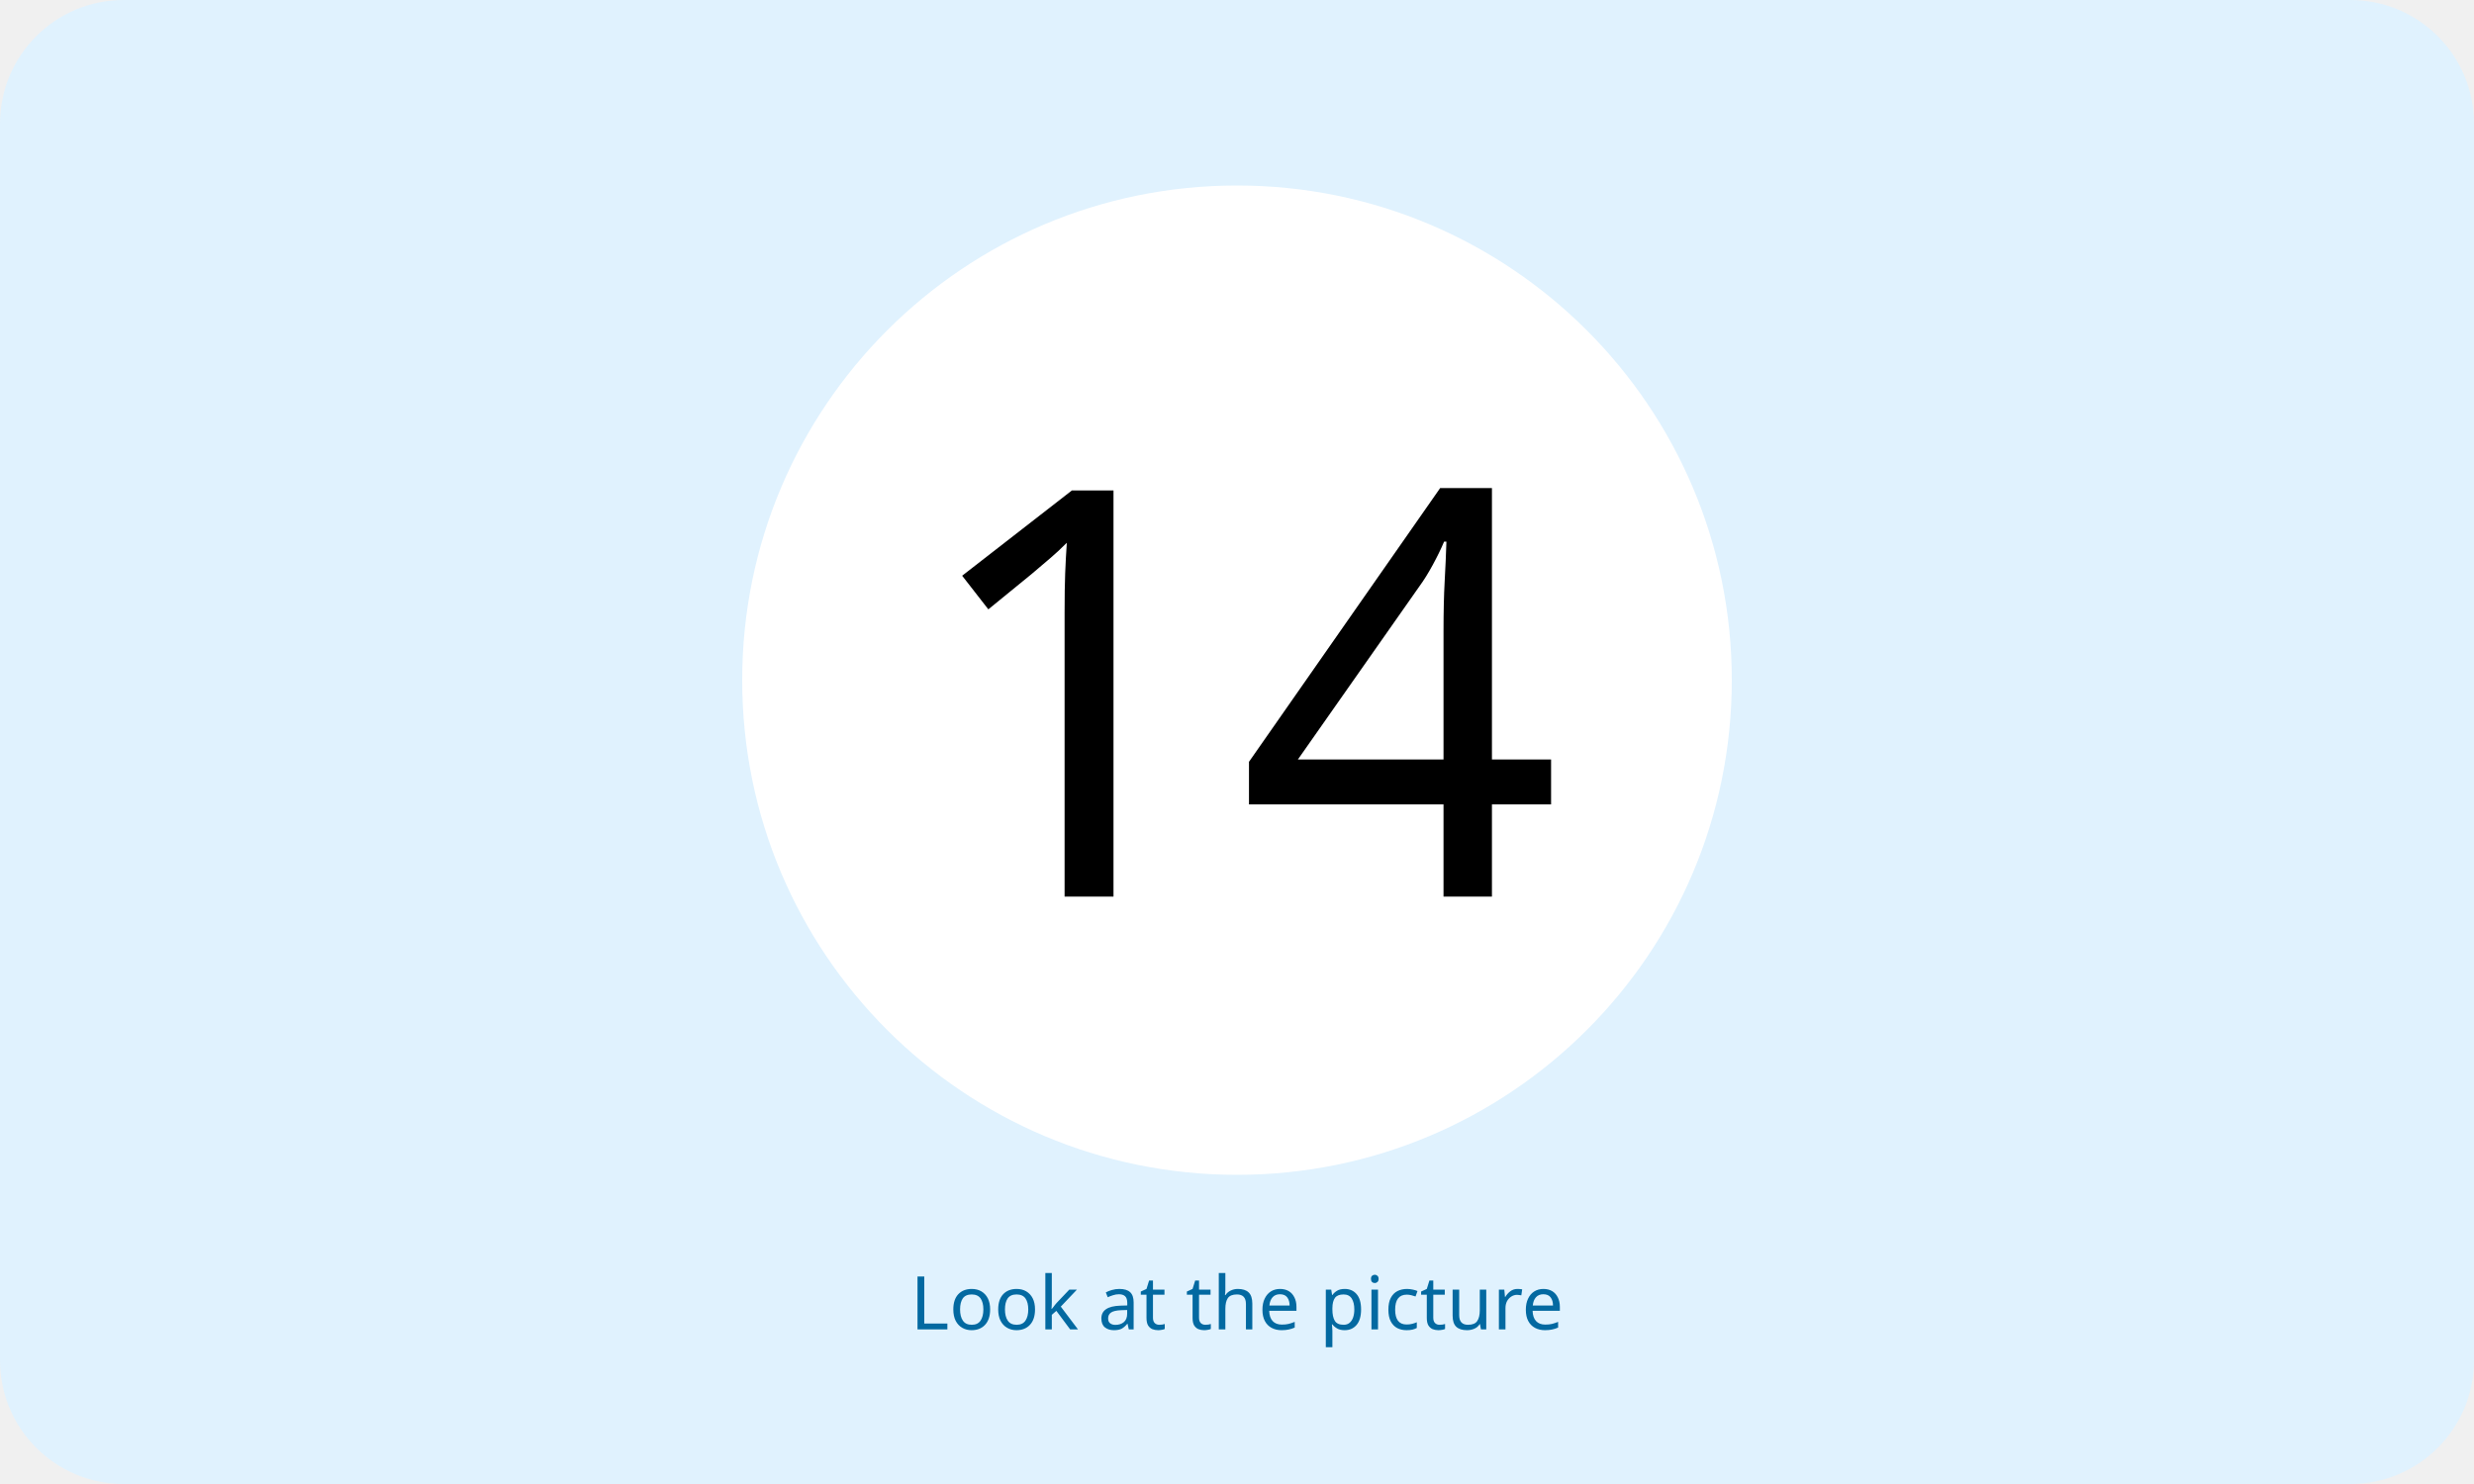
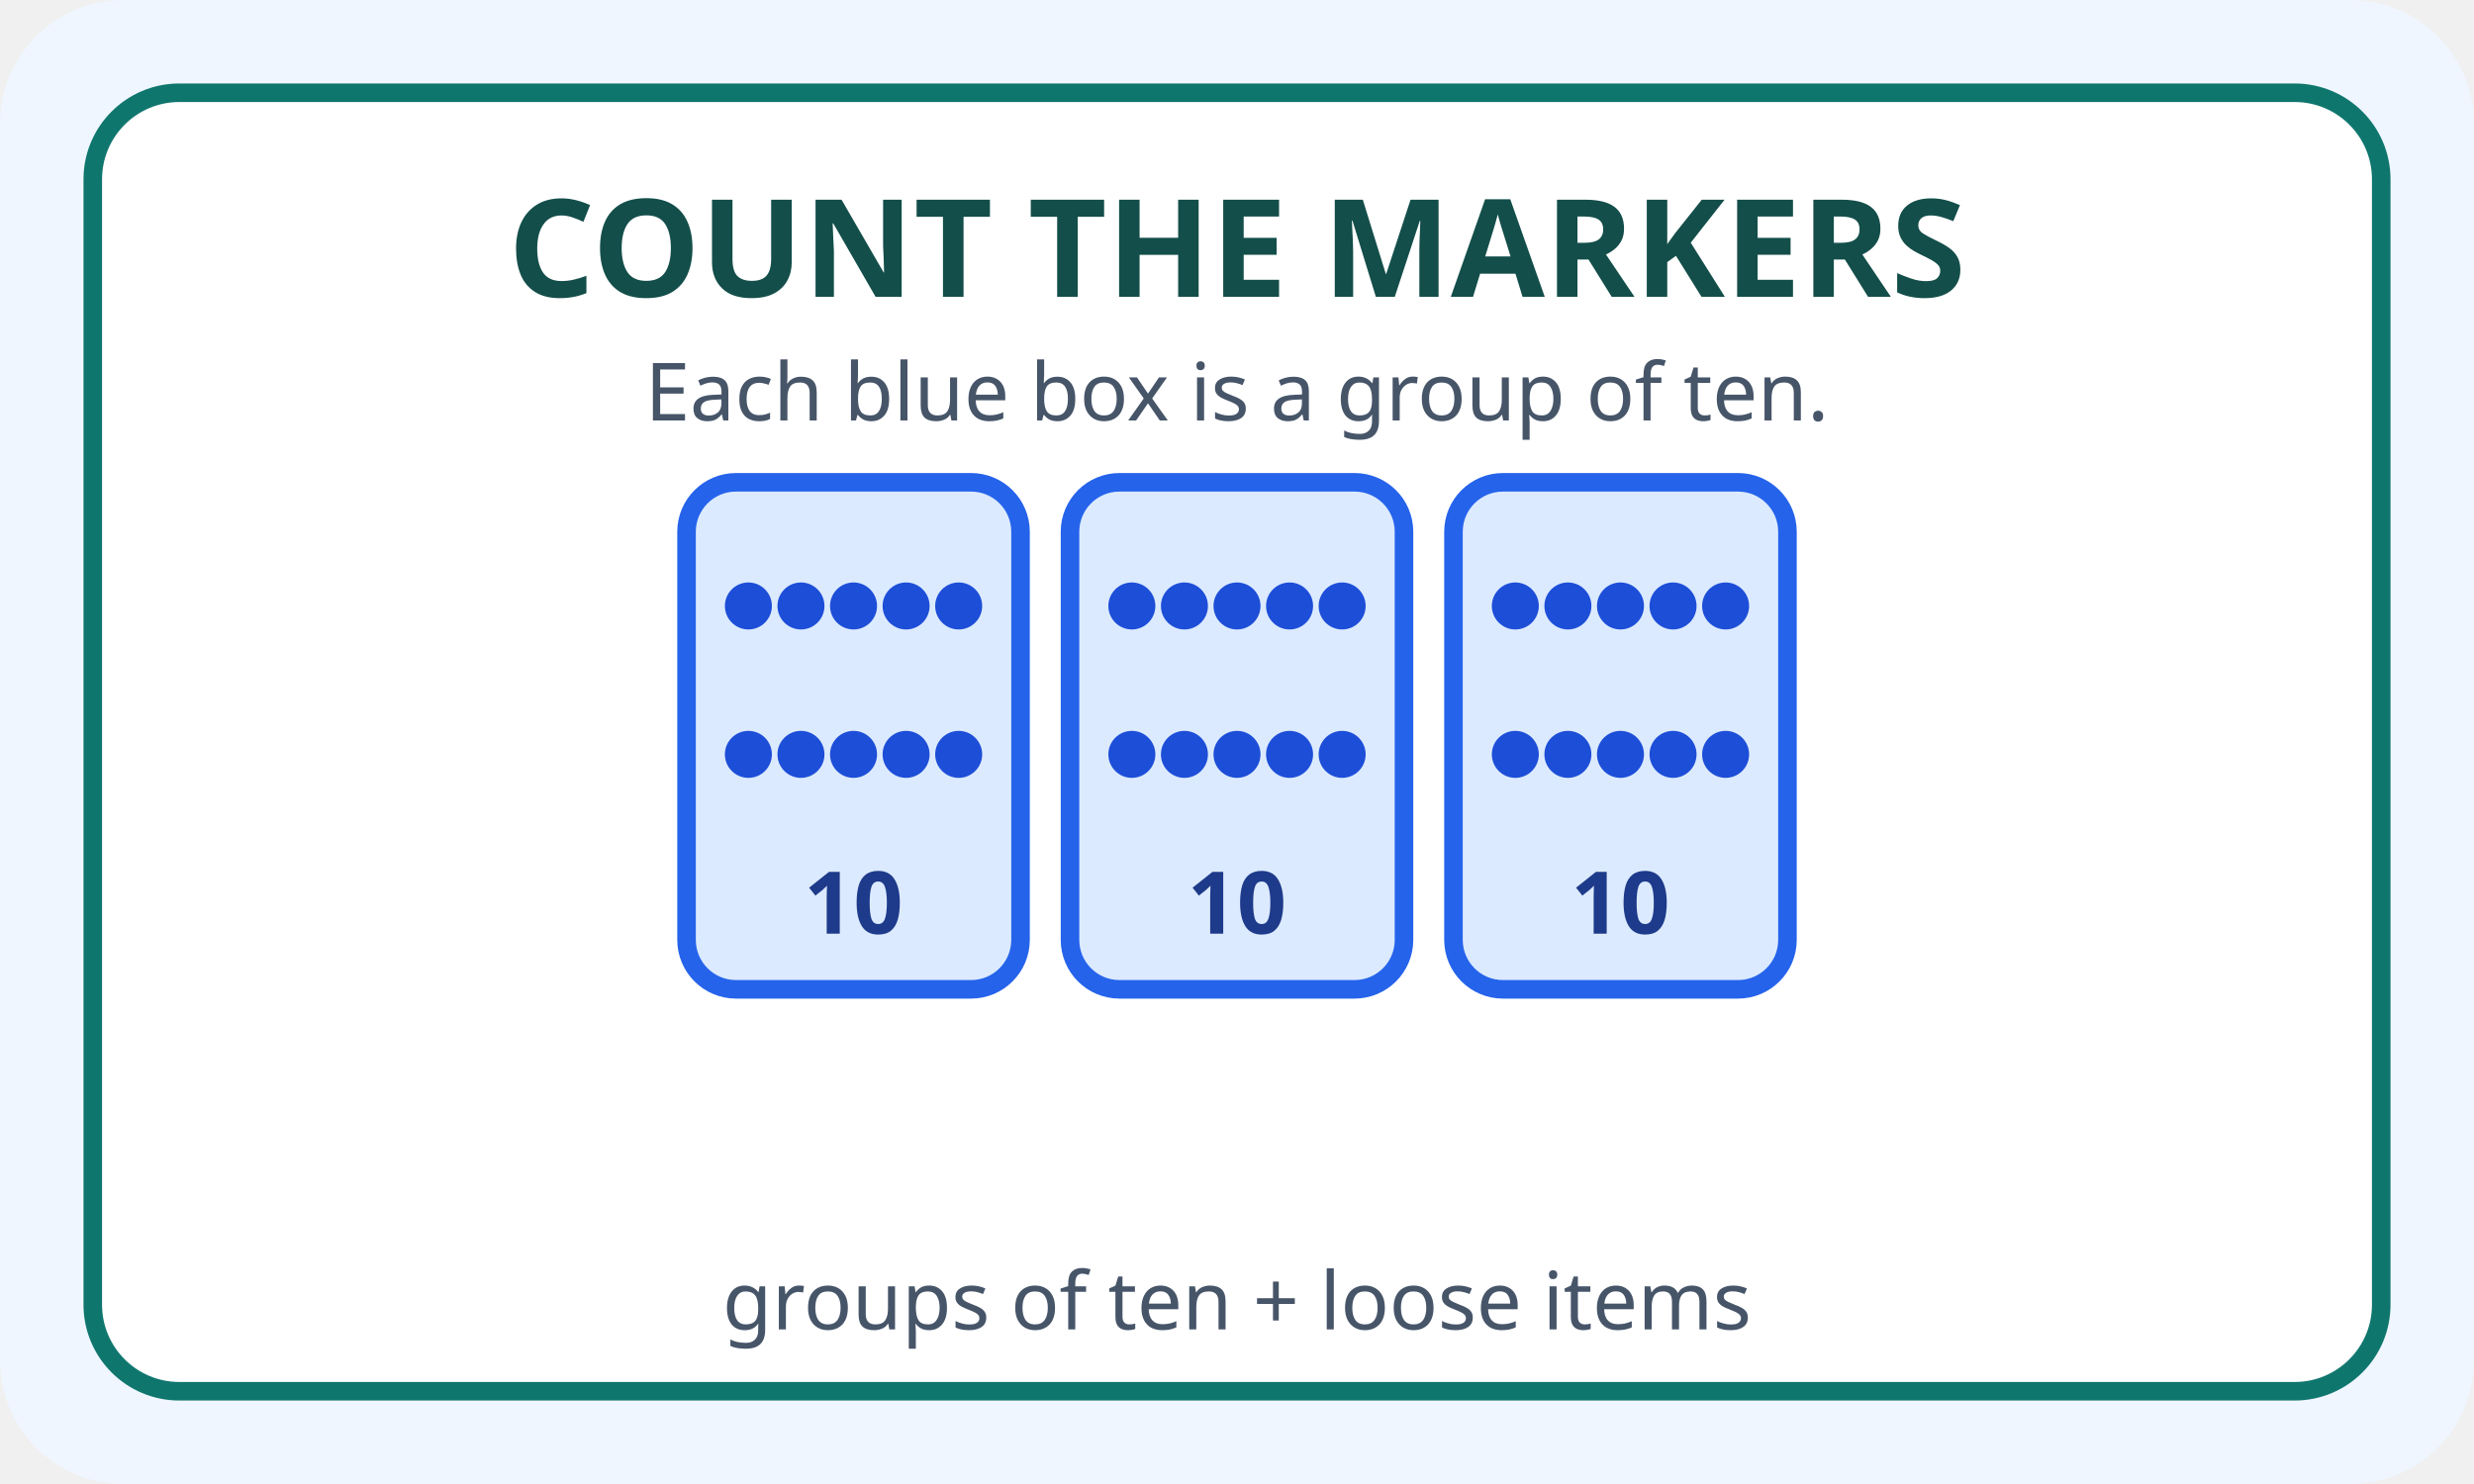
- <svg xmlns="http://www.w3.org/2000/svg" viewBox="0 0 400 240">
-   <rect width="400" height="240" rx="20" fill="#e0f2fe" />
-   <circle cx="200" cy="110" r="80" fill="white" />
-   <text x="200" y="145" font-size="92" text-anchor="middle" font-family="sans-serif">14</text>
-   <text x="200" y="215" text-anchor="middle" font-family="sans-serif" fill="#0369a1">Look at the picture</text>
+ <svg xmlns="http://www.w3.org/2000/svg" viewBox="0 0 400 240" role="img" aria-labelledby="title desc">
+   <rect width="400" height="240" rx="20" fill="#eff6ff" />
+   <rect x="15" y="15" width="370" height="210" rx="14" fill="#fff" stroke="#0f766e" stroke-width="3" />
+   <text x="200" y="48" text-anchor="middle" font-family="sans-serif" font-size="22" font-weight="bold" fill="#134e4a">COUNT THE MARKERS</text>
+   <text x="200" y="68" text-anchor="middle" font-family="sans-serif" font-size="13" fill="#475569">Each blue box is a group of ten.</text>
+   <rect x="111" y="78" width="54" height="82" rx="8" fill="#dbeafe" stroke="#2563eb" stroke-width="3" />
+   <circle cx="121" cy="98" r="3.8" fill="#1d4ed8" />
+   <circle cx="129.5" cy="98" r="3.8" fill="#1d4ed8" />
+   <circle cx="138" cy="98" r="3.8" fill="#1d4ed8" />
+   <circle cx="146.5" cy="98" r="3.8" fill="#1d4ed8" />
+   <circle cx="155" cy="98" r="3.8" fill="#1d4ed8" />
+   <circle cx="121" cy="122" r="3.8" fill="#1d4ed8" />
+   <circle cx="129.5" cy="122" r="3.8" fill="#1d4ed8" />
+   <circle cx="138" cy="122" r="3.8" fill="#1d4ed8" />
+   <circle cx="146.5" cy="122" r="3.8" fill="#1d4ed8" />
+   <circle cx="155" cy="122" r="3.8" fill="#1d4ed8" />
+   <text x="138" y="151" text-anchor="middle" font-family="sans-serif" font-size="14" font-weight="bold" fill="#1e3a8a">10</text>
+   <rect x="173" y="78" width="54" height="82" rx="8" fill="#dbeafe" stroke="#2563eb" stroke-width="3" />
+   <circle cx="183" cy="98" r="3.8" fill="#1d4ed8" />
+   <circle cx="191.5" cy="98" r="3.8" fill="#1d4ed8" />
+   <circle cx="200" cy="98" r="3.8" fill="#1d4ed8" />
+   <circle cx="208.5" cy="98" r="3.8" fill="#1d4ed8" />
+   <circle cx="217" cy="98" r="3.8" fill="#1d4ed8" />
+   <circle cx="183" cy="122" r="3.8" fill="#1d4ed8" />
+   <circle cx="191.5" cy="122" r="3.8" fill="#1d4ed8" />
+   <circle cx="200" cy="122" r="3.8" fill="#1d4ed8" />
+   <circle cx="208.5" cy="122" r="3.8" fill="#1d4ed8" />
+   <circle cx="217" cy="122" r="3.8" fill="#1d4ed8" />
+   <text x="200" y="151" text-anchor="middle" font-family="sans-serif" font-size="14" font-weight="bold" fill="#1e3a8a">10</text>
+   <rect x="235" y="78" width="54" height="82" rx="8" fill="#dbeafe" stroke="#2563eb" stroke-width="3" />
+   <circle cx="245" cy="98" r="3.8" fill="#1d4ed8" />
+   <circle cx="253.5" cy="98" r="3.8" fill="#1d4ed8" />
+   <circle cx="262" cy="98" r="3.8" fill="#1d4ed8" />
+   <circle cx="270.5" cy="98" r="3.8" fill="#1d4ed8" />
+   <circle cx="279" cy="98" r="3.8" fill="#1d4ed8" />
+   <circle cx="245" cy="122" r="3.8" fill="#1d4ed8" />
+   <circle cx="253.5" cy="122" r="3.8" fill="#1d4ed8" />
+   <circle cx="262" cy="122" r="3.8" fill="#1d4ed8" />
+   <circle cx="270.5" cy="122" r="3.8" fill="#1d4ed8" />
+   <circle cx="279" cy="122" r="3.8" fill="#1d4ed8" />
+   <text x="262" y="151" text-anchor="middle" font-family="sans-serif" font-size="14" font-weight="bold" fill="#1e3a8a">10</text>
+   <text x="200" y="215" text-anchor="middle" font-family="sans-serif" font-size="13" fill="#475569">groups of ten + loose items</text>
</svg>
